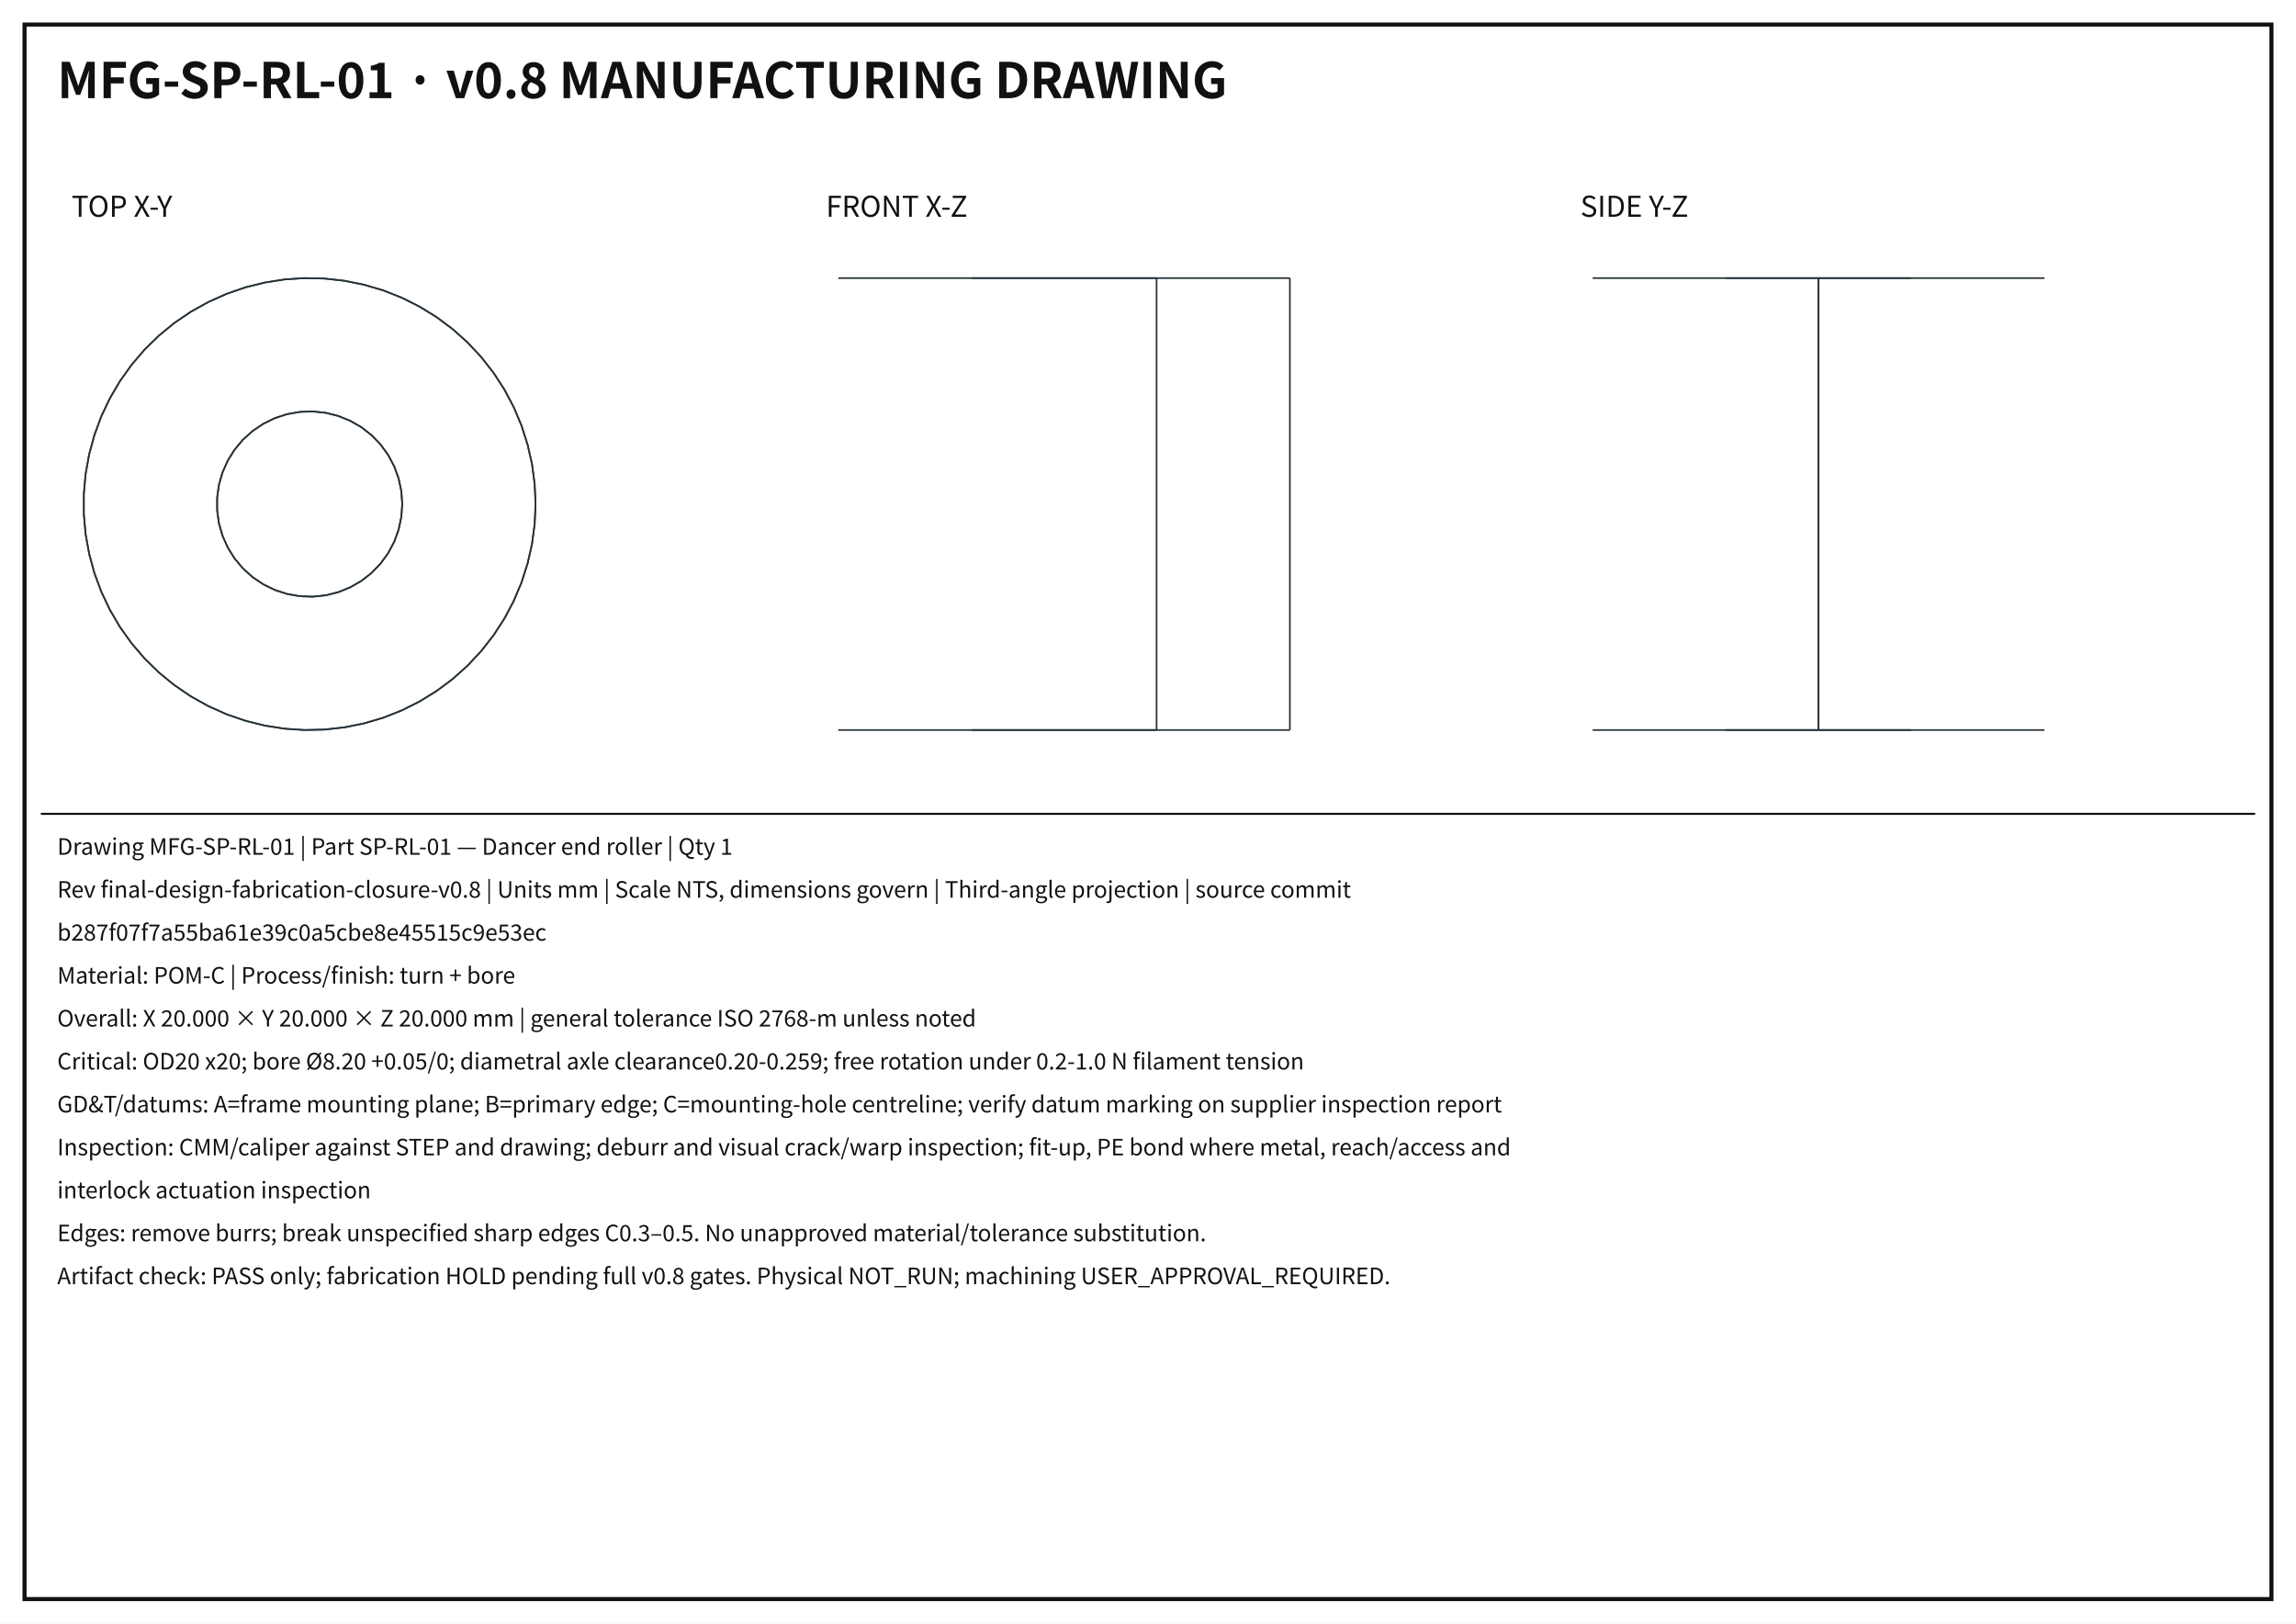
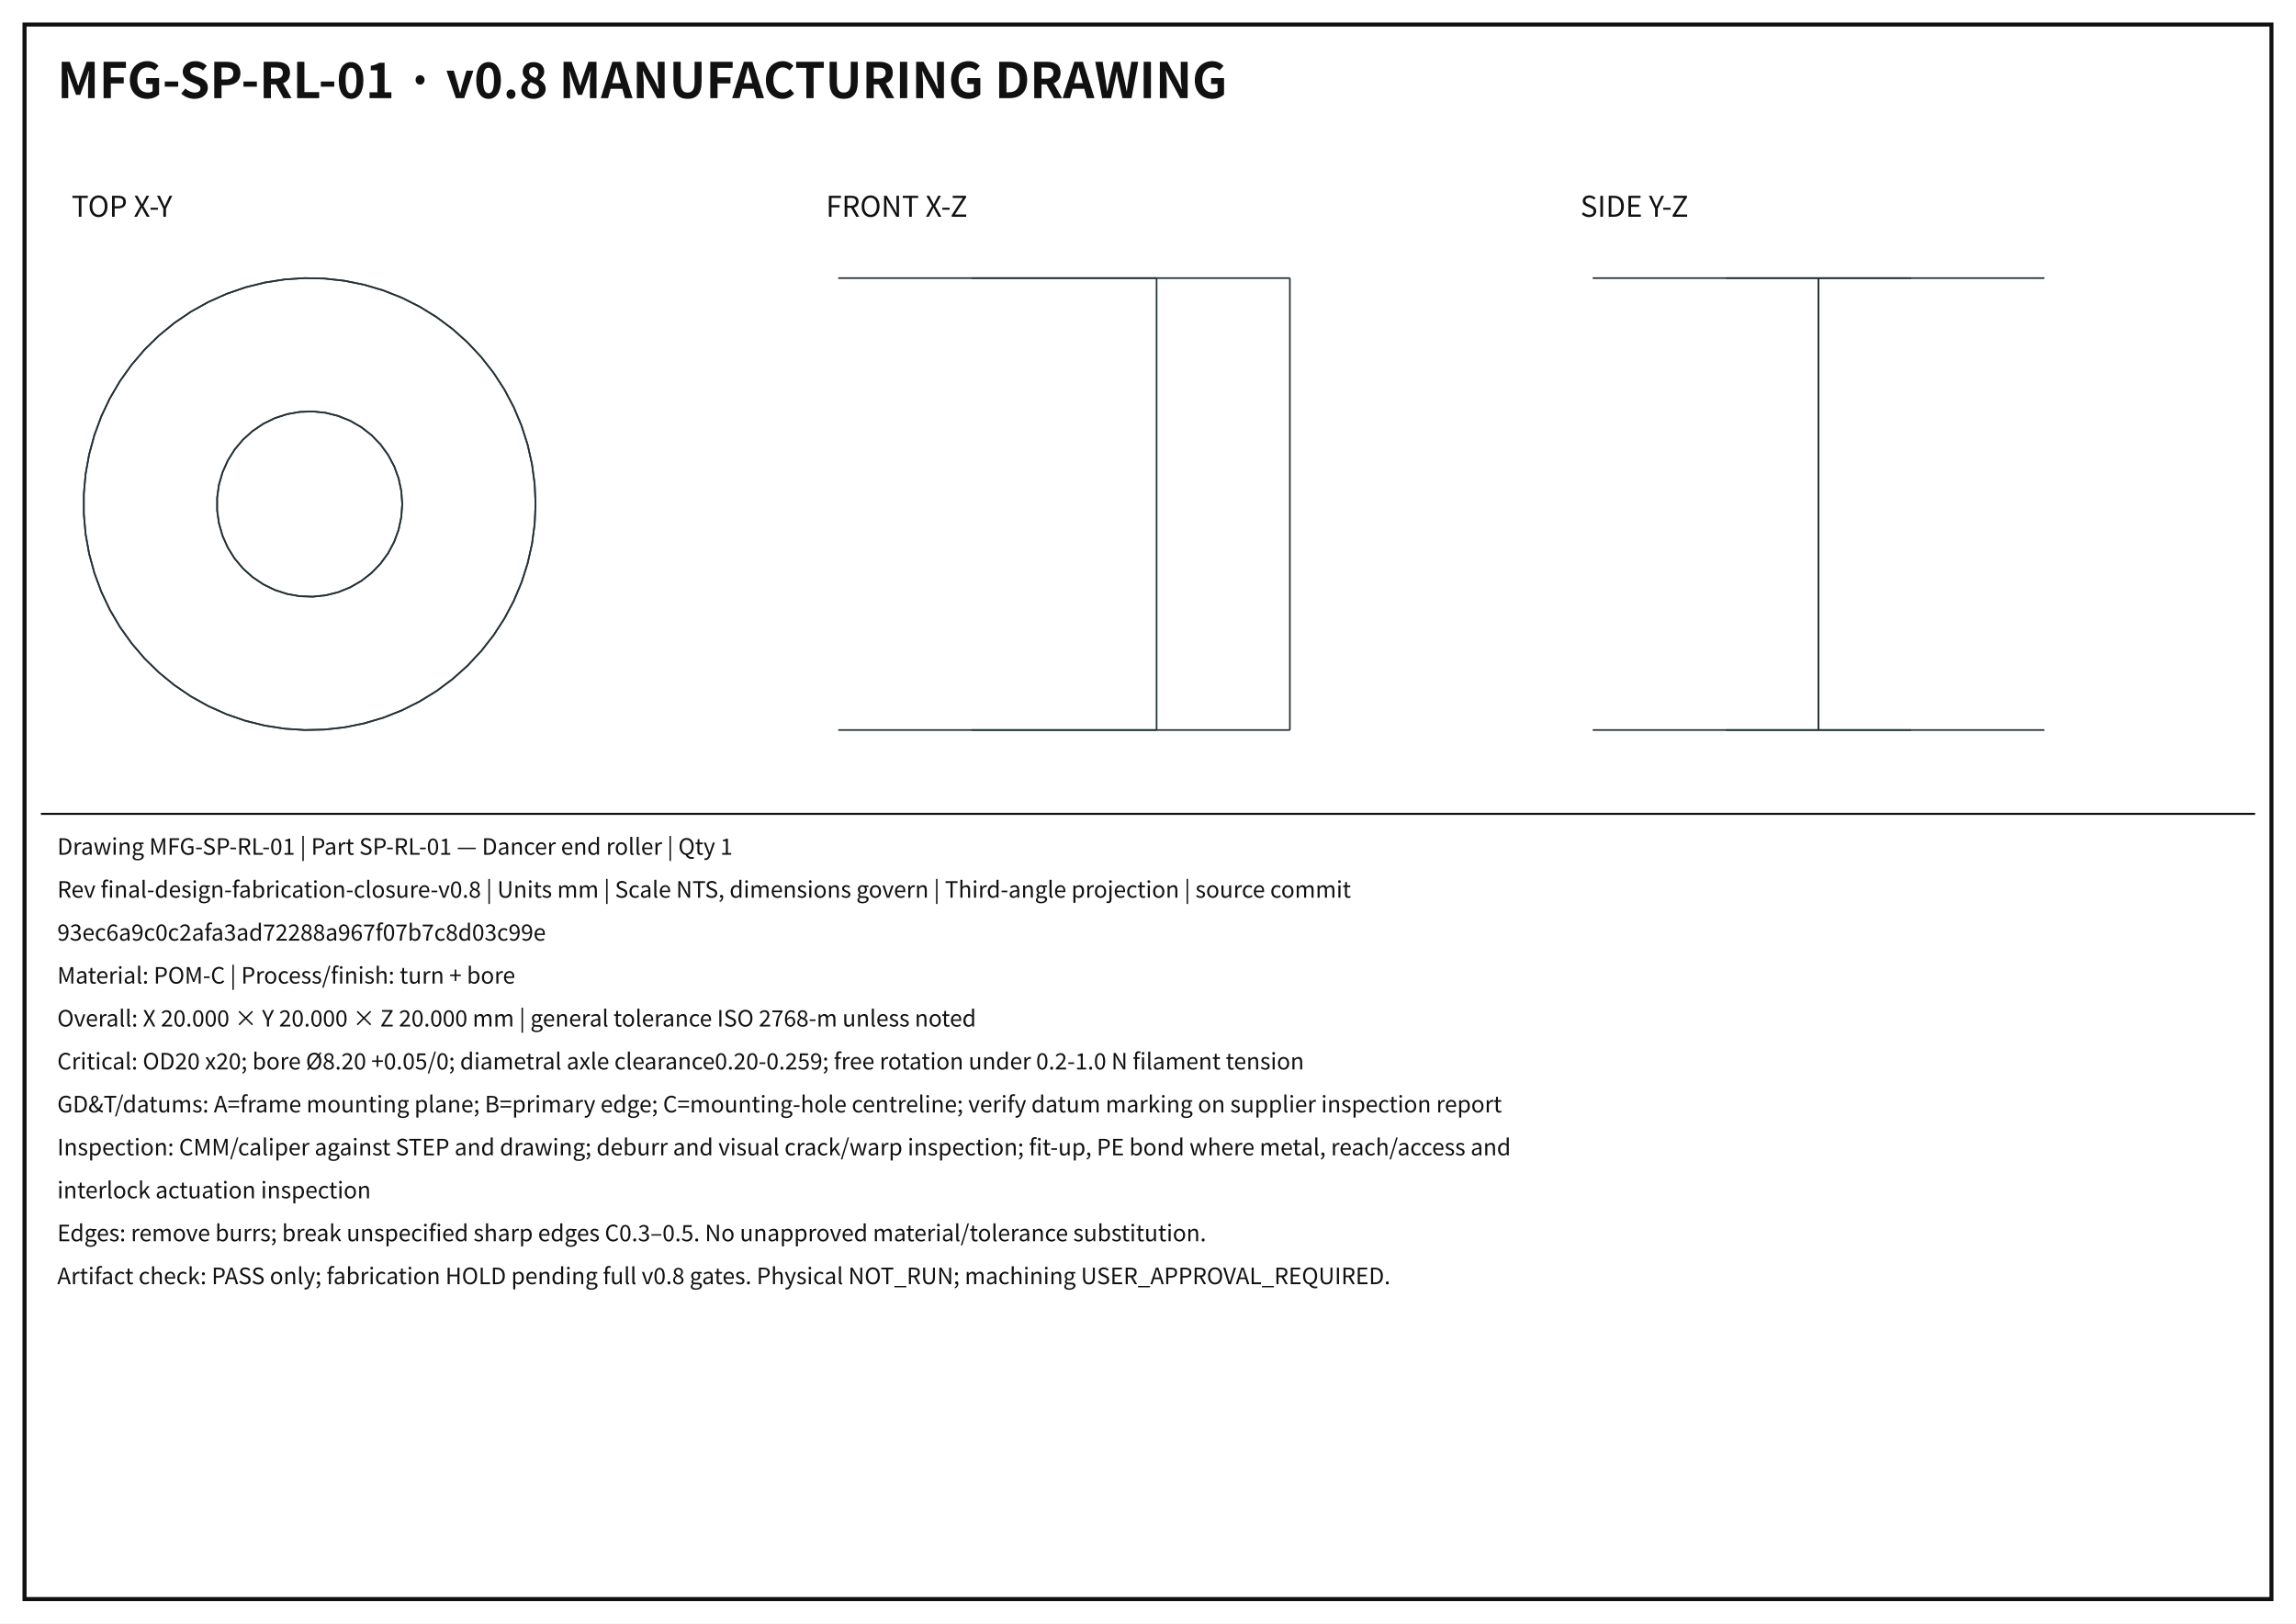
<svg xmlns="http://www.w3.org/2000/svg" width="1123" height="794" viewBox="0 0 1123 794">
  <rect width="1123" height="794" fill="white" />
  <rect x="12" y="12" width="1099" height="770" fill="none" stroke="#111" stroke-width="2" />
  <g font-family="Noto Sans CJK KR,sans-serif" fill="#111">
    <text x="28" y="48" font-size="24" font-weight="bold">MFG-SP-RL-01 · v0.8 MANUFACTURING DRAWING</text>
    <text x="35" y="106" font-size="14">TOP X-Y</text>
    <polyline points="261.95,246.50 261.51,236.73 260.22,227.04 258.07,217.50 255.09,208.19 251.30,199.17 246.73,190.53 241.41,182.33 235.38,174.63 228.70,167.49 221.42,160.96 213.58,155.11 205.26,149.98 196.52,145.59 187.43,142.00 178.05,139.23 168.47,137.30 158.75,136.22 148.97,136.00 139.22,136.65 129.56,138.16 120.07,140.51 110.82,143.70 101.90,147.69 93.36,152.45 85.27,157.95 77.70,164.14 70.71,170.98 64.36,178.41 58.68,186.37 53.73,194.80 49.54,203.64 46.15,212.81 43.59,222.25 41.86,231.87 41.00,241.61 41.00,251.39 41.86,261.13 43.59,270.75 46.15,280.19 49.54,289.36 53.73,298.20 58.68,306.63 64.36,314.59 70.71,322.02 77.70,328.86 85.27,335.05 93.36,340.55 101.90,345.31 110.82,349.30 120.07,352.49 129.56,354.84 139.22,356.35 148.97,357.00 158.75,356.78 168.47,355.70 178.05,353.77 187.43,351.00 196.52,347.41 205.26,343.02 213.58,337.89 221.42,332.04 228.70,325.51 235.38,318.37 241.41,310.67 246.73,302.47 251.30,293.83 255.09,284.81 258.07,275.50 260.22,265.96 261.51,256.27 261.95,246.50" fill="none" stroke="#263238" stroke-width="0.8" />
    <polyline points="261.95,246.50 261.95,246.50" fill="none" stroke="#263238" stroke-width="0.8" />
    <polyline points="261.95,246.50 261.51,236.73 260.22,227.04 258.07,217.50 255.09,208.19 251.30,199.17 246.73,190.53 241.41,182.33 235.38,174.63 228.70,167.49 221.42,160.96 213.58,155.11 205.26,149.98 196.52,145.59 187.43,142.00 178.05,139.23 168.47,137.30 158.75,136.22 148.97,136.00 139.22,136.65 129.56,138.16 120.07,140.51 110.82,143.70 101.90,147.69 93.36,152.45 85.27,157.95 77.70,164.14 70.71,170.98 64.36,178.41 58.68,186.37 53.73,194.80 49.54,203.64 46.15,212.81 43.59,222.25 41.86,231.87 41.00,241.61 41.00,251.39 41.86,261.13 43.59,270.75 46.15,280.19 49.54,289.36 53.73,298.20 58.68,306.63 64.36,314.59 70.71,322.02 77.70,328.86 85.27,335.05 93.36,340.55 101.90,345.31 110.82,349.30 120.07,352.49 129.56,354.84 139.22,356.35 148.97,357.00 158.75,356.78 168.47,355.70 178.05,353.77 187.43,351.00 196.52,347.41 205.26,343.02 213.58,337.89 221.42,332.04 228.70,325.51 235.38,318.37 241.41,310.67 246.73,302.47 251.30,293.83 255.09,284.81 258.07,275.50 260.22,265.96 261.51,256.27 261.95,246.50" fill="none" stroke="#263238" stroke-width="0.8" />
    <polyline points="196.73,246.50 196.29,240.19 194.98,234.01 192.82,228.07 189.85,222.49 186.13,217.37 181.74,212.82 176.76,208.93 171.28,205.77 165.42,203.40 159.29,201.87 153.00,201.21 146.68,201.43 140.46,202.53 134.44,204.48 128.76,207.26 123.52,210.79 118.82,215.02 114.76,219.86 111.41,225.23 108.84,231.00 107.09,237.08 106.21,243.34 106.21,249.66 107.09,255.92 108.84,262.00 111.41,267.77 114.76,273.14 118.82,277.98 123.52,282.21 128.76,285.74 134.44,288.52 140.46,290.47 146.68,291.57 153.00,291.79 159.29,291.13 165.42,289.60 171.28,287.23 176.76,284.07 181.74,280.18 186.13,275.63 189.85,270.51 192.82,264.93 194.98,258.99 196.29,252.81 196.73,246.50" fill="none" stroke="#263238" stroke-width="0.8" />
    <polyline points="196.73,246.50 196.29,240.19 194.98,234.01 192.82,228.07 189.85,222.49 186.13,217.37 181.74,212.82 176.76,208.93 171.28,205.77 165.42,203.40 159.29,201.87 153.00,201.21 146.68,201.43 140.46,202.53 134.44,204.48 128.76,207.26 123.52,210.79 118.82,215.02 114.76,219.86 111.41,225.23 108.84,231.00 107.09,237.08 106.21,243.34 106.21,249.66 107.09,255.92 108.84,262.00 111.41,267.77 114.76,273.14 118.82,277.98 123.52,282.21 128.76,285.74 134.44,288.52 140.46,290.47 146.68,291.57 153.00,291.79 159.29,291.13 165.42,289.60 171.28,287.23 176.76,284.07 181.74,280.18 186.13,275.63 189.85,270.51 192.82,264.93 194.98,258.99 196.29,252.81 196.73,246.50" fill="none" stroke="#263238" stroke-width="0.8" />
    <polyline points="196.73,246.50 196.73,246.50" fill="none" stroke="#263238" stroke-width="0.8" />
    <text x="404" y="106" font-size="14">FRONT X-Z</text>
    <polyline points="630.89,136.00 630.46,136.00 629.17,136.00 627.02,136.00 624.04,136.00 620.25,136.00 615.68,136.00 610.36,136.00 604.34,136.00 597.66,136.00 590.37,136.00 582.54,136.00 574.22,136.00 565.49,136.00 556.39,136.00 547.02,136.00 537.44,136.00 527.72,136.00 517.95,136.00 508.19,136.00 498.53,136.00 489.05,136.00 479.81,136.00 470.88,136.00 462.34,136.00 454.26,136.00 446.70,136.00 439.71,136.00 433.35,136.00 427.67,136.00 422.72,136.00 418.54,136.00 415.15,136.00 412.59,136.00 410.86,136.00 410.00,136.00 410.00,136.00 410.86,136.00 412.59,136.00 415.15,136.00 418.54,136.00 422.72,136.00 427.67,136.00 433.35,136.00 439.71,136.00 446.70,136.00 454.26,136.00 462.34,136.00 470.88,136.00 479.81,136.00 489.05,136.00 498.53,136.00 508.19,136.00 517.95,136.00 527.72,136.00 537.44,136.00 547.02,136.00 556.39,136.00 565.49,136.00 574.22,136.00 582.54,136.00 590.37,136.00 597.66,136.00 604.34,136.00 610.36,136.00 615.68,136.00 620.25,136.00 624.04,136.00 627.02,136.00 629.17,136.00 630.46,136.00 630.89,136.00" fill="none" stroke="#263238" stroke-width="0.8" />
    <polyline points="630.89,357.00 630.89,136.00" fill="none" stroke="#263238" stroke-width="0.8" />
    <polyline points="630.89,357.00 630.46,357.00 629.17,357.00 627.02,357.00 624.04,357.00 620.25,357.00 615.68,357.00 610.36,357.00 604.34,357.00 597.66,357.00 590.37,357.00 582.54,357.00 574.22,357.00 565.49,357.00 556.39,357.00 547.02,357.00 537.44,357.00 527.72,357.00 517.95,357.00 508.19,357.00 498.53,357.00 489.05,357.00 479.81,357.00 470.88,357.00 462.34,357.00 454.26,357.00 446.70,357.00 439.71,357.00 433.35,357.00 427.67,357.00 422.72,357.00 418.54,357.00 415.15,357.00 412.59,357.00 410.86,357.00 410.00,357.00 410.00,357.00 410.86,357.00 412.59,357.00 415.15,357.00 418.54,357.00 422.72,357.00 427.67,357.00 433.35,357.00 439.71,357.00 446.70,357.00 454.26,357.00 462.34,357.00 470.88,357.00 479.81,357.00 489.05,357.00 498.53,357.00 508.19,357.00 517.95,357.00 527.72,357.00 537.44,357.00 547.02,357.00 556.39,357.00 565.49,357.00 574.22,357.00 582.54,357.00 590.37,357.00 597.66,357.00 604.34,357.00 610.36,357.00 615.68,357.00 620.25,357.00 624.04,357.00 627.02,357.00 629.17,357.00 630.46,357.00 630.89,357.00" fill="none" stroke="#263238" stroke-width="0.8" />
    <polyline points="565.70,136.00 565.26,136.00 563.94,136.00 561.78,136.00 558.81,136.00 555.10,136.00 550.71,136.00 545.73,136.00 540.25,136.00 534.39,136.00 528.26,136.00 521.97,136.00 515.66,136.00 509.43,136.00 503.42,136.00 497.74,136.00 492.50,136.00 487.80,136.00 483.74,136.00 480.39,136.00 477.82,136.00 476.08,136.00 475.20,136.00 475.20,136.00 476.08,136.00 477.82,136.00 480.39,136.00 483.74,136.00 487.80,136.00 492.50,136.00 497.74,136.00 503.42,136.00 509.43,136.00 515.66,136.00 521.97,136.00 528.26,136.00 534.39,136.00 540.25,136.00 545.73,136.00 550.71,136.00 555.10,136.00 558.81,136.00 561.78,136.00 563.94,136.00 565.26,136.00 565.70,136.00" fill="none" stroke="#263238" stroke-width="0.8" />
    <polyline points="565.70,357.00 565.26,357.00 563.94,357.00 561.78,357.00 558.81,357.00 555.10,357.00 550.71,357.00 545.73,357.00 540.25,357.00 534.39,357.00 528.26,357.00 521.97,357.00 515.66,357.00 509.43,357.00 503.42,357.00 497.74,357.00 492.50,357.00 487.80,357.00 483.74,357.00 480.39,357.00 477.82,357.00 476.08,357.00 475.20,357.00 475.20,357.00 476.08,357.00 477.82,357.00 480.39,357.00 483.74,357.00 487.80,357.00 492.50,357.00 497.74,357.00 503.42,357.00 509.43,357.00 515.66,357.00 521.97,357.00 528.26,357.00 534.39,357.00 540.25,357.00 545.73,357.00 550.71,357.00 555.10,357.00 558.81,357.00 561.78,357.00 563.94,357.00 565.26,357.00 565.70,357.00" fill="none" stroke="#263238" stroke-width="0.8" />
    <polyline points="565.70,357.00 565.70,136.00" fill="none" stroke="#263238" stroke-width="0.8" />
    <text x="773" y="106" font-size="14">SIDE Y-Z</text>
    <polyline points="889.47,136.00 899.24,136.00 908.93,136.00 918.47,136.00 927.78,136.00 936.79,136.00 945.43,136.00 953.63,136.00 961.33,136.00 968.47,136.00 974.99,136.00 980.84,136.00 985.97,136.00 990.35,136.00 993.94,136.00 996.72,136.00 998.65,136.00 999.73,136.00 999.95,136.00 999.30,136.00 997.79,136.00 995.43,136.00 992.25,136.00 988.26,136.00 983.50,136.00 978.00,136.00 971.81,136.00 964.97,136.00 957.55,136.00 949.59,136.00 941.16,136.00 932.32,136.00 923.15,136.00 913.72,136.00 904.10,136.00 894.36,136.00 884.59,136.00 874.85,136.00 865.23,136.00 855.79,136.00 846.62,136.00 837.79,136.00 829.36,136.00 821.40,136.00 813.97,136.00 807.14,136.00 800.95,136.00 795.45,136.00 790.69,136.00 786.70,136.00 783.51,136.00 781.16,136.00 779.65,136.00 779.00,136.00 779.22,136.00 780.30,136.00 782.23,136.00 785.00,136.00 788.59,136.00 792.97,136.00 798.11,136.00 803.96,136.00 810.48,136.00 817.62,136.00 825.32,136.00 833.52,136.00 842.16,136.00 851.17,136.00 860.48,136.00 870.02,136.00 879.71,136.00 889.47,136.00" fill="none" stroke="#263238" stroke-width="0.8" />
    <polyline points="889.47,357.00 889.47,136.00" fill="none" stroke="#263238" stroke-width="0.8" />
    <polyline points="889.47,357.00 899.24,357.00 908.93,357.00 918.47,357.00 927.78,357.00 936.79,357.00 945.43,357.00 953.63,357.00 961.33,357.00 968.47,357.00 974.99,357.00 980.84,357.00 985.97,357.00 990.35,357.00 993.94,357.00 996.72,357.00 998.65,357.00 999.73,357.00 999.95,357.00 999.30,357.00 997.79,357.00 995.43,357.00 992.25,357.00 988.26,357.00 983.50,357.00 978.00,357.00 971.81,357.00 964.97,357.00 957.55,357.00 949.59,357.00 941.16,357.00 932.32,357.00 923.15,357.00 913.72,357.00 904.10,357.00 894.36,357.00 884.59,357.00 874.85,357.00 865.23,357.00 855.79,357.00 846.62,357.00 837.79,357.00 829.36,357.00 821.40,357.00 813.97,357.00 807.14,357.00 800.95,357.00 795.45,357.00 790.69,357.00 786.70,357.00 783.51,357.00 781.16,357.00 779.65,357.00 779.00,357.00 779.22,357.00 780.30,357.00 782.23,357.00 785.00,357.00 788.59,357.00 792.97,357.00 798.11,357.00 803.96,357.00 810.48,357.00 817.62,357.00 825.32,357.00 833.52,357.00 842.16,357.00 851.17,357.00 860.48,357.00 870.02,357.00 879.71,357.00 889.47,357.00" fill="none" stroke="#263238" stroke-width="0.8" />
    <polyline points="889.47,136.00 895.78,136.00 901.96,136.00 907.90,136.00 913.48,136.00 918.59,136.00 923.14,136.00 927.03,136.00 930.19,136.00 932.56,136.00 934.09,136.00 934.75,136.00 934.53,136.00 933.43,136.00 931.48,136.00 928.71,136.00 925.17,136.00 920.94,136.00 916.10,136.00 910.74,136.00 904.97,136.00 898.89,136.00 892.63,136.00 886.31,136.00 880.05,136.00 873.98,136.00 868.20,136.00 862.84,136.00 858.00,136.00 853.77,136.00 850.24,136.00 847.47,136.00 845.51,136.00 844.42,136.00 844.20,136.00 844.86,136.00 846.39,136.00 848.75,136.00 851.91,136.00 855.80,136.00 860.35,136.00 865.46,136.00 871.05,136.00 876.99,136.00 883.17,136.00 889.47,136.00" fill="none" stroke="#263238" stroke-width="0.8" />
    <polyline points="889.47,357.00 895.78,357.00 901.96,357.00 907.90,357.00 913.48,357.00 918.59,357.00 923.14,357.00 927.03,357.00 930.19,357.00 932.56,357.00 934.09,357.00 934.75,357.00 934.53,357.00 933.43,357.00 931.48,357.00 928.71,357.00 925.17,357.00 920.94,357.00 916.10,357.00 910.74,357.00 904.97,357.00 898.89,357.00 892.63,357.00 886.31,357.00 880.05,357.00 873.98,357.00 868.20,357.00 862.84,357.00 858.00,357.00 853.77,357.00 850.24,357.00 847.47,357.00 845.51,357.00 844.42,357.00 844.20,357.00 844.86,357.00 846.39,357.00 848.75,357.00 851.91,357.00 855.80,357.00 860.35,357.00 865.46,357.00 871.05,357.00 876.99,357.00 883.17,357.00 889.47,357.00" fill="none" stroke="#263238" stroke-width="0.8" />
    <polyline points="889.47,357.00 889.47,136.00" fill="none" stroke="#263238" stroke-width="0.8" />
    <line x1="20" y1="398" x2="1103" y2="398" stroke="#111" />
    <text x="28" y="418" font-size="11">Drawing MFG-SP-RL-01 | Part SP-RL-01 — Dancer end roller | Qty 1</text>
    <text x="28" y="439" font-size="11">Rev final-design-fabrication-closure-v0.8 | Units mm | Scale NTS, dimensions govern | Third-angle projection | source commit</text>
-     <text x="28" y="460" font-size="11">b287f07f7a55ba61e39c0a5cbe8e45515c9e53ec</text>
+     <text x="28" y="460" font-size="11">93ec6a9c0c2afa3ad72288a967f07b7c8d03c99e</text>
    <text x="28" y="481" font-size="11">Material: POM-C | Process/finish: turn + bore</text>
    <text x="28" y="502" font-size="11">Overall: X 20.000 × Y 20.000 × Z 20.000 mm | general tolerance ISO 2768-m unless noted</text>
    <text x="28" y="523" font-size="11">Critical: OD20 x20; bore Ø8.20 +0.05/0; diametral axle clearance0.20-0.259; free rotation under 0.2-1.0 N filament tension</text>
    <text x="28" y="544" font-size="11">GD&amp;T/datums: A=frame mounting plane; B=primary edge; C=mounting-hole centreline; verify datum marking on supplier inspection report</text>
    <text x="28" y="565" font-size="11">Inspection: CMM/caliper against STEP and drawing; deburr and visual crack/warp inspection; fit-up, PE bond where metal, reach/access and</text>
    <text x="28" y="586" font-size="11">interlock actuation inspection</text>
    <text x="28" y="607" font-size="11">Edges: remove burrs; break unspecified sharp edges C0.3–0.5. No unapproved material/tolerance substitution.</text>
    <text x="28" y="628" font-size="11">Artifact check: PASS only; fabrication HOLD pending full v0.8 gates. Physical NOT_RUN; machining USER_APPROVAL_REQUIRED.</text>
  </g>
</svg>
